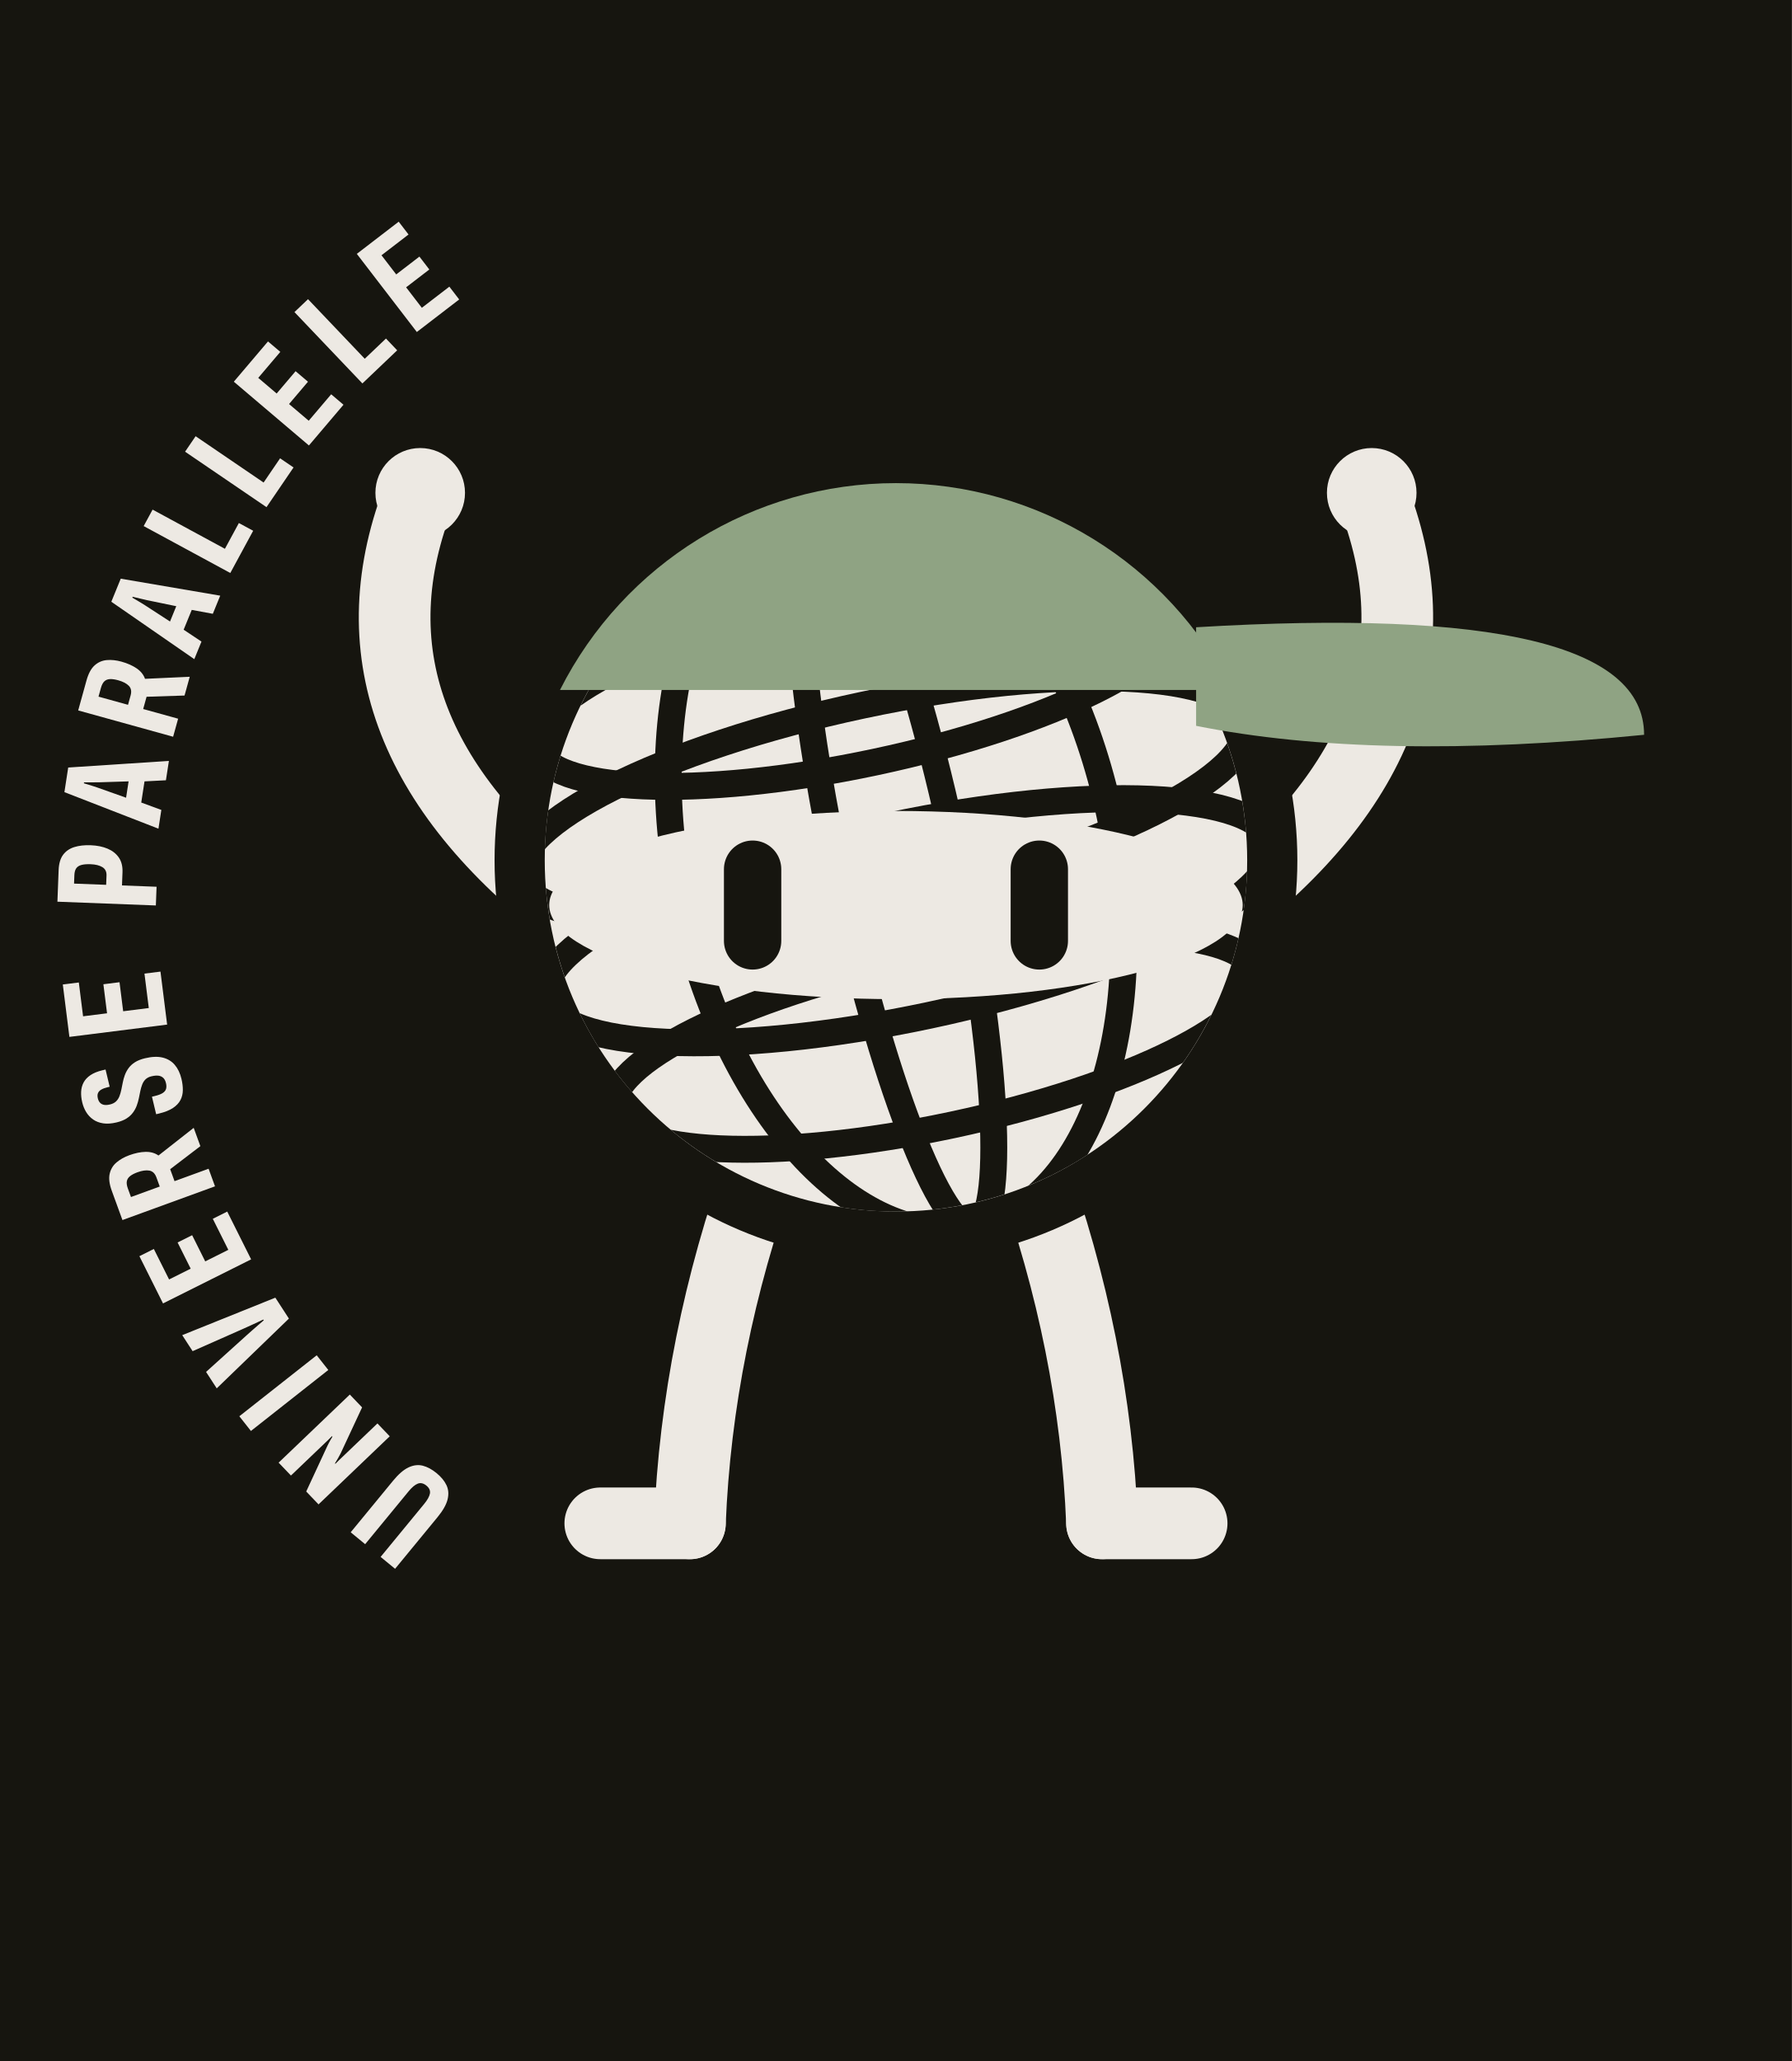
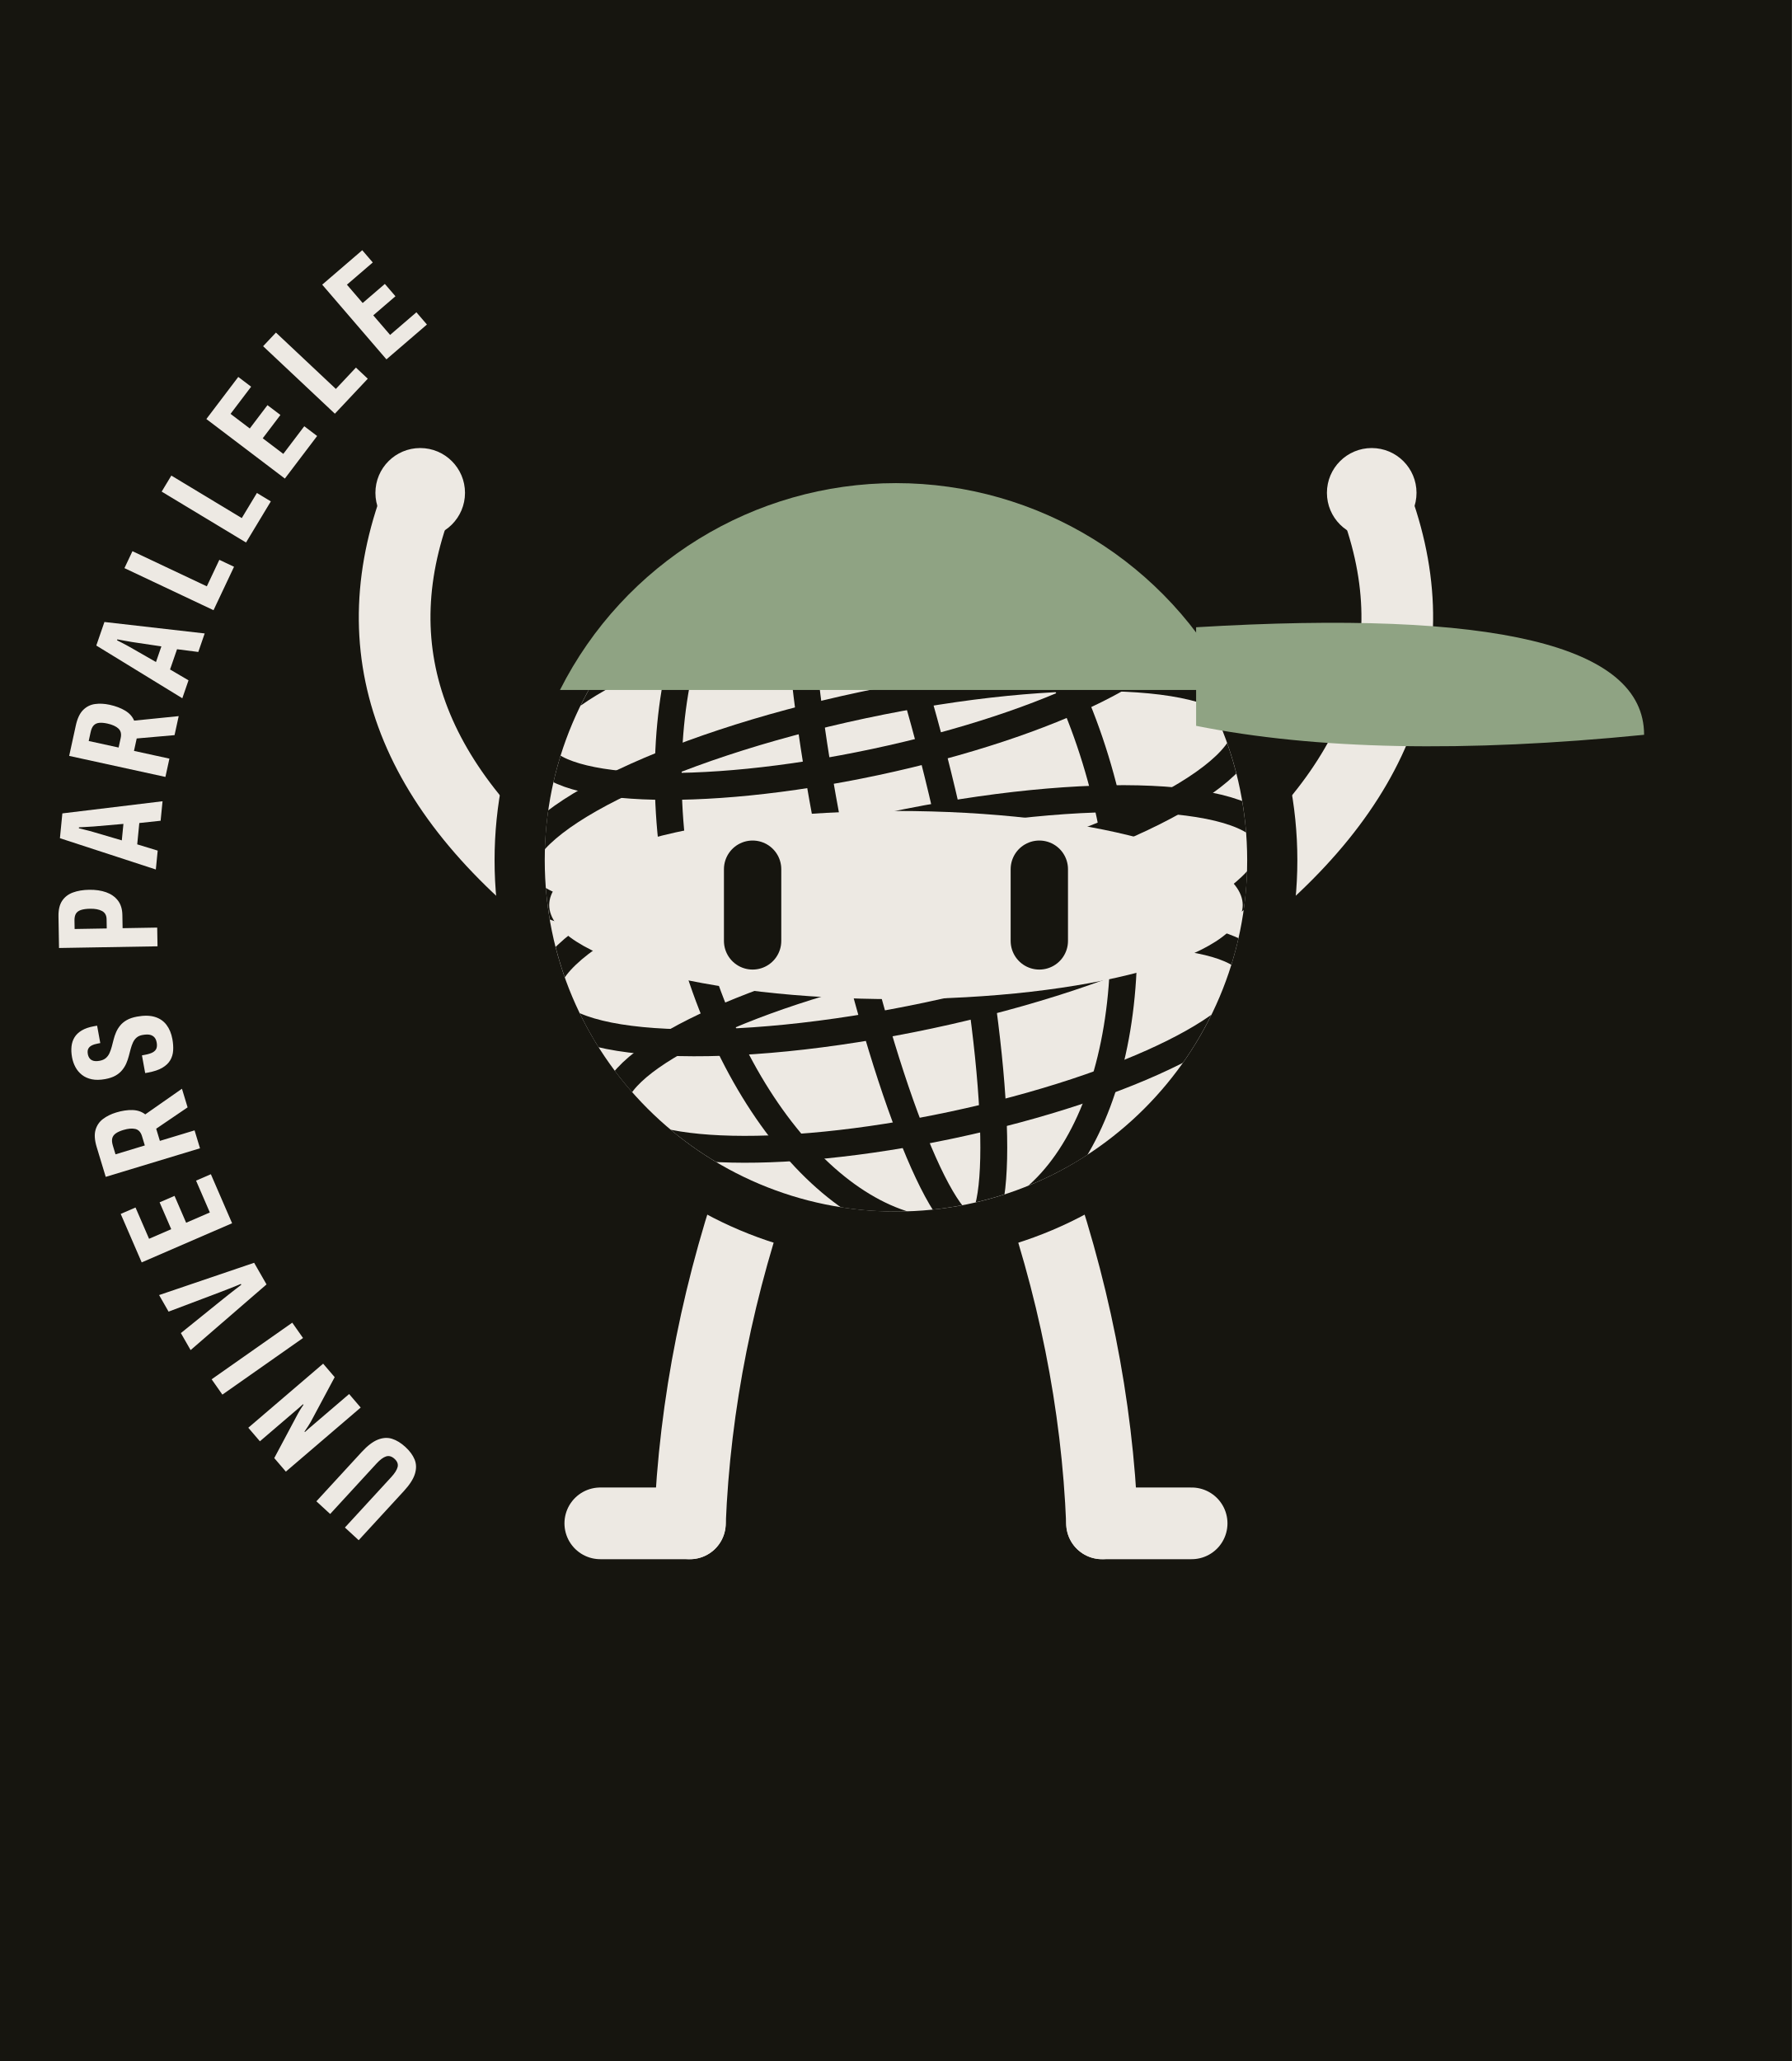
- <svg xmlns="http://www.w3.org/2000/svg" viewBox="0 0 200 230" width="200" height="230" role="img" aria-label="Universe Parallele">
+ <svg xmlns="http://www.w3.org/2000/svg" viewBox="0 0 200 230" width="200" height="230" role="img" aria-label="Univers Parallele">
  <rect width="200" height="230" fill="#16150F" />
  <g fill="#EDE9E3" stroke="none">
-     <g transform="translate(44.11 167.97) rotate(-140.57)">
+     <g transform="translate(40.44 164.79) rotate(-137.41)">
      <path transform="translate(-5.21 5.50) scale(0.016 -0.016)" d="M244.2 -12.0Q182.7 -12.0 138.0 8.9Q93.3 29.9 68.8 80.9Q44.4 132.0 44.4 220.6V687.2H175.0V209.8Q175.0 154.5 190.1 127.3Q205.3 100.2 243.7 100.2Q283.2 100.2 299.0 127.3Q314.7 154.5 314.7 209.8V687.2H445.3V220.6Q445.3 132.0 420.9 80.9Q396.4 29.9 351.6 8.9Q306.7 -12.0 244.2 -12.0Z" />
    </g>
-     <g transform="translate(36.40 160.82) rotate(-133.72)">
+     <g transform="translate(33.14 157.22) rotate(-130.56)">
      <path transform="translate(-5.31 5.50) scale(0.016 -0.016)" d="M49.4 0.0V687.2H173.7L302.0 359.7Q305.0 351.8 308.9 340.4Q312.8 329.0 316.7 316.2Q320.6 303.3 323.6 290.8H328.6Q327.8 310.4 327.8 329.2Q327.8 348.0 327.8 359.7V687.2H452.2V0.0H328.4L199.5 330.9Q195.1 343.8 188.9 364.0Q182.7 384.3 177.0 406.6H172.7Q173.5 390.5 173.5 369.5Q173.5 348.5 173.5 330.9V0.0Z" />
    </g>
-     <g transform="translate(30.88 154.46) rotate(-128.24)">
+     <g transform="translate(27.98 150.57) rotate(-125.07)">
      <path transform="translate(-3.12 5.50) scale(0.016 -0.016)" d="M49.4 0.0V687.2H180.0V0.0Z" />
    </g>
-     <g transform="translate(26.17 147.89) rotate(-122.97)">
+     <g transform="translate(23.64 143.74) rotate(-119.81)">
      <path transform="translate(-4.97 5.50) scale(0.016 -0.016)" d="M142.8 0.0 8.6 687.2H145.3L205.4 312.0Q209.0 291.6 212.9 263.1Q216.9 234.6 221.2 205.4Q225.6 176.2 228.1 154.0H234.8Q236.0 165.2 239.1 187.8Q242.1 210.3 246.9 242.0Q251.6 273.6 257.5 312.0L317.7 687.2H450.9L316.7 0.0Z" />
    </g>
-     <g transform="translate(21.29 139.36) rotate(-116.57)">
+     <g transform="translate(19.24 134.96) rotate(-113.41)">
      <path transform="translate(-4.86 5.50) scale(0.016 -0.016)" d="M49.4 0.0V687.2H417.8V574.6H180.0V406.1H384.1V292.7H180.0V112.6H422.0V0.0Z" />
    </g>
-     <g transform="translate(17.32 130.13) rotate(-110.02)">
+     <g transform="translate(15.78 125.52) rotate(-106.86)">
      <path transform="translate(-5.20 5.50) scale(0.016 -0.016)" d="M49.4 0.0V687.2H266.3Q341.7 687.2 383.2 660.4Q424.6 633.6 441.3 588.3Q458.0 543.0 458.0 487.2Q458.0 423.0 441.2 373.2Q424.3 323.3 386.4 296.9L483.5 0.0H347.7L268.7 252.9H180.0V0.0ZM180.0 362.7H247.8Q292.1 362.7 309.4 392.9Q326.7 423.1 326.7 474.7Q326.7 509.2 319.3 531.8Q311.9 554.3 294.1 565.3Q276.3 576.3 243.1 576.3H180.0Z" />
    </g>
-     <g transform="translate(14.43 120.52) rotate(-103.48)">
+     <g transform="translate(13.42 115.77) rotate(-100.32)">
      <path transform="translate(-4.83 5.50) scale(0.016 -0.016)" d="M224.8 -12.0Q182.1 -12.0 145.9 -3.0Q109.6 6.0 82.7 29.1Q55.9 52.2 40.8 93.0Q25.8 133.9 25.8 197.7Q25.8 202.1 25.8 207.6Q25.8 213.2 26.0 217.2H151.5Q151.5 212.2 151.5 207.1Q151.5 202.0 151.5 197.0Q151.5 160.0 158.8 138.8Q166.2 117.6 181.6 108.8Q197.0 100.0 221.1 100.0Q235.2 100.0 246.0 103.1Q256.9 106.3 265.6 113.4Q274.3 120.6 279.9 130.9Q285.6 141.2 288.1 155.4Q290.7 169.7 290.7 188.1Q290.7 214.1 279.9 232.2Q269.1 250.3 250.7 263.0Q232.2 275.8 209.7 286.5Q187.1 297.1 162.6 308.5Q138.2 319.9 115.6 335.0Q93.0 350.1 74.6 372.0Q56.1 393.8 45.3 424.6Q34.6 455.4 34.6 499.4Q34.6 553.2 50.0 591.2Q65.4 629.1 92.3 653.1Q119.2 677.0 153.5 688.2Q187.9 699.4 225.8 699.4Q266.8 699.4 300.8 689.4Q334.9 679.4 359.5 657.4Q384.2 635.4 397.7 599.2Q411.3 563.0 411.3 510.6V487.8H287.8V503.0Q287.8 530.1 282.4 548.7Q277.0 567.2 264.1 577.1Q251.3 587.0 227.6 587.0Q209.7 587.0 195.9 579.7Q182.1 572.3 174.6 556.4Q167.1 540.5 167.1 514.4Q167.1 487.1 177.9 468.6Q188.7 450.1 207.3 437.2Q225.8 424.4 248.4 413.7Q271.0 403.0 295.3 392.0Q319.7 381.0 342.2 366.0Q364.8 351.0 383.3 329.4Q401.9 307.8 412.7 276.8Q423.5 245.8 423.5 202.0Q423.5 127.8 399.2 80.6Q374.8 33.3 330.2 10.7Q285.5 -12.0 224.8 -12.0Z" />
    </g>
-     <g transform="translate(12.69 110.99) rotate(-97.17)">
+     <g transform="translate(12.01 101.50) rotate(-90.98)">
+       <path transform="translate(-4.99 5.50) scale(0.016 -0.016)" d="M49.4 0.0V687.2H269.7Q338.6 687.2 378.1 659.9Q417.6 632.6 434.7 583.7Q451.8 534.8 451.8 470.3Q451.8 403.0 432.4 351.6Q413.0 300.3 373.4 270.8Q333.8 241.4 272.2 241.4H180.0V0.0ZM180.0 352.0H245.1Q285.1 352.0 302.3 383.0Q319.5 414.0 319.5 465.1Q319.5 505.0 311.9 529.5Q304.3 554.1 286.9 565.1Q269.5 576.1 238.9 576.1H180.0Z" />
+     </g>
+     <g transform="translate(12.42 91.40) rotate(-84.39)">
+       <path transform="translate(-5.12 5.50) scale(0.016 -0.016)" d="M0.0 0.0 151.9 687.2H325.7L478.3 0.0H341.7L311.3 146.4H161.9L132.4 0.0ZM179.0 256.1H294.4L256.2 461.0Q255.2 467.7 253.3 479.5Q251.4 491.4 249.0 506.0Q246.6 520.6 244.5 535.2Q242.4 549.7 240.4 562.4H233.7Q231.7 547.3 228.8 528.1Q226.0 508.9 223.1 490.7Q220.2 472.5 218.0 461.0Z" />
+     </g>
+     <g transform="translate(14.03 81.22) rotate(-77.68)">
+       <path transform="translate(-5.20 5.50) scale(0.016 -0.016)" d="M49.4 0.0V687.2H266.3Q341.7 687.2 383.2 660.4Q424.6 633.6 441.3 588.3Q458.0 543.0 458.0 487.2Q458.0 423.0 441.2 373.2Q424.3 323.3 386.4 296.9L483.5 0.0H347.7L268.7 252.9H180.0V0.0ZM180.0 362.7H247.8Q292.1 362.7 309.4 392.9Q326.7 423.1 326.7 474.7Q326.7 509.2 319.3 531.8Q311.9 554.3 294.1 565.3Q276.3 576.3 243.1 576.3H180.0Z" />
+     </g>
+     <g transform="translate(16.82 71.29) rotate(-70.96)">
+       <path transform="translate(-5.12 5.50) scale(0.016 -0.016)" d="M0.0 0.0 151.9 687.2H325.7L478.3 0.0H341.7L311.3 146.4H161.9L132.4 0.0ZM179.0 256.1H294.4L256.2 461.0Q255.2 467.7 253.3 479.5Q251.4 491.4 249.0 506.0Q246.6 520.6 244.5 535.2Q242.4 549.7 240.4 562.4H233.7Q231.7 547.3 228.8 528.1Q226.0 508.9 223.1 490.7Q220.2 472.5 218.0 461.0Z" />
+     </g>
+     <g transform="translate(20.43 62.42) rotate(-64.72)">
+       <path transform="translate(-4.47 5.50) scale(0.016 -0.016)" d="M49.4 0.0V687.2H180.0V113.4H384.4V0.0Z" />
+     </g>
+     <g transform="translate(24.65 54.55) rotate(-58.90)">
+       <path transform="translate(-4.47 5.50) scale(0.016 -0.016)" d="M49.4 0.0V687.2H180.0V113.4H384.4V0.0Z" />
+     </g>
+     <g transform="translate(29.87 46.84) rotate(-52.83)">
      <path transform="translate(-4.86 5.50) scale(0.016 -0.016)" d="M49.4 0.0V687.2H417.8V574.6H180.0V406.1H384.1V292.7H180.0V112.6H422.0V0.0Z" />
    </g>
-     <g transform="translate(12.06 96.64) rotate(-87.81)">
-       <path transform="translate(-4.99 5.50) scale(0.016 -0.016)" d="M49.4 0.0V687.2H269.7Q338.6 687.2 378.1 659.9Q417.6 632.6 434.7 583.7Q451.8 534.8 451.8 470.3Q451.8 403.0 432.4 351.6Q413.0 300.3 373.4 270.8Q333.8 241.4 272.2 241.4H180.0V0.0ZM180.0 352.0H245.1Q285.1 352.0 302.3 383.0Q319.5 414.0 319.5 465.1Q319.5 505.0 311.9 529.5Q304.3 554.1 286.9 565.1Q269.5 576.1 238.9 576.1H180.0Z" />
-     </g>
-     <g transform="translate(13.03 86.58) rotate(-81.23)">
-       <path transform="translate(-5.12 5.50) scale(0.016 -0.016)" d="M0.0 0.0 151.9 687.2H325.7L478.3 0.0H341.7L311.3 146.4H161.9L132.4 0.0ZM179.0 256.1H294.4L256.2 461.0Q255.2 467.7 253.3 479.5Q251.4 491.4 249.0 506.0Q246.6 520.6 244.5 535.2Q242.4 549.7 240.4 562.4H233.7Q231.7 547.3 228.8 528.1Q226.0 508.9 223.1 490.7Q220.2 472.5 218.0 461.0Z" />
-     </g>
-     <g transform="translate(15.20 76.50) rotate(-74.51)">
-       <path transform="translate(-5.20 5.50) scale(0.016 -0.016)" d="M49.4 0.0V687.2H266.3Q341.7 687.2 383.2 660.4Q424.6 633.6 441.3 588.3Q458.0 543.0 458.0 487.2Q458.0 423.0 441.2 373.2Q424.3 323.3 386.4 296.9L483.5 0.0H347.7L268.7 252.9H180.0V0.0ZM180.0 362.7H247.8Q292.1 362.7 309.4 392.9Q326.7 423.1 326.7 474.7Q326.7 509.2 319.3 531.8Q311.9 554.3 294.1 565.3Q276.3 576.3 243.1 576.3H180.0Z" />
-     </g>
-     <g transform="translate(18.53 66.74) rotate(-67.79)">
-       <path transform="translate(-5.12 5.50) scale(0.016 -0.016)" d="M0.0 0.0 151.9 687.2H325.7L478.3 0.0H341.7L311.3 146.4H161.9L132.4 0.0ZM179.0 256.1H294.4L256.2 461.0Q255.2 467.7 253.3 479.5Q251.4 491.4 249.0 506.0Q246.6 520.6 244.5 535.2Q242.4 549.7 240.4 562.4H233.7Q231.7 547.3 228.8 528.1Q226.0 508.9 223.1 490.7Q220.2 472.5 218.0 461.0Z" />
-     </g>
-     <g transform="translate(22.62 58.09) rotate(-61.56)">
+     <g transform="translate(35.89 39.72) rotate(-46.76)">
      <path transform="translate(-4.47 5.50) scale(0.016 -0.016)" d="M49.4 0.0V687.2H180.0V113.4H384.4V0.0Z" />
    </g>
-     <g transform="translate(27.27 50.46) rotate(-55.74)">
-       <path transform="translate(-4.47 5.50) scale(0.016 -0.016)" d="M49.4 0.0V687.2H180.0V113.4H384.4V0.0Z" />
-     </g>
-     <g transform="translate(32.92 43.05) rotate(-49.67)">
-       <path transform="translate(-4.86 5.50) scale(0.016 -0.016)" d="M49.4 0.0V687.2H417.8V574.6H180.0V406.1H384.1V292.7H180.0V112.6H422.0V0.0Z" />
-     </g>
-     <g transform="translate(39.32 36.27) rotate(-43.60)">
-       <path transform="translate(-4.47 5.50) scale(0.016 -0.016)" d="M49.4 0.0V687.2H180.0V113.4H384.4V0.0Z" />
-     </g>
-     <g transform="translate(46.40 30.21) rotate(-37.53)">
+     <g transform="translate(42.63 33.28) rotate(-40.69)">
      <path transform="translate(-4.86 5.50) scale(0.016 -0.016)" d="M49.4 0.0V687.2H417.8V574.6H180.0V406.1H384.1V292.7H180.0V112.6H422.0V0.0Z" />
    </g>
  </g>
  <path d="M64.0,102.0 Q36.5,81.0 46.9,55.0" fill="none" stroke="#EDE9E3" stroke-width="8" stroke-linecap="round" />
  <circle cx="46.9" cy="55.0" r="5.0" fill="#EDE9E3" stroke="none" />
  <path d="M136.0,102.0 Q163.5,81.0 153.1,55.0" fill="none" stroke="#EDE9E3" stroke-width="8" stroke-linecap="round" />
  <circle cx="153.1" cy="55.0" r="5.0" fill="#EDE9E3" stroke="none" />
  <path d="M85,130.0 Q77.8,150.0 77.0,170.0" fill="none" stroke="#EDE9E3" stroke-width="8" stroke-linecap="round" />
  <path d="M77.0,170.0 l-10,0" fill="none" stroke="#EDE9E3" stroke-width="8" stroke-linecap="round" />
  <path d="M115,130.0 Q122.2,150.0 123.0,170.0" fill="none" stroke="#EDE9E3" stroke-width="8" stroke-linecap="round" />
  <path d="M123.0,170.0 l10,0" fill="none" stroke="#EDE9E3" stroke-width="8" stroke-linecap="round" />
  <defs>
    <clipPath id="g">
      <circle cx="100" cy="96" r="39.2" />
    </clipPath>
  </defs>
  <circle cx="100" cy="96" r="42" fill="#EDE9E3" stroke="#16150F" stroke-width="5.6" />
  <g clip-path="url(#g)" transform="rotate(-12 100 96)">
    <ellipse cx="100" cy="75.3" rx="36.6" ry="9.5" fill="none" stroke="#16150F" stroke-width="3.0" />
    <ellipse cx="100" cy="89.1" rx="41.4" ry="10.8" fill="none" stroke="#16150F" stroke-width="3.0" />
    <ellipse cx="100" cy="102.9" rx="41.4" ry="10.8" fill="none" stroke="#16150F" stroke-width="3.0" />
    <ellipse cx="100" cy="116.7" rx="36.6" ry="9.5" fill="none" stroke="#16150F" stroke-width="3.0" />
    <ellipse cx="100" cy="96" rx="6.7" ry="42" fill="none" stroke="#16150F" stroke-width="3.0" />
    <ellipse cx="100" cy="96" rx="24.4" ry="42" fill="none" stroke="#16150F" stroke-width="3.0" />
    <ellipse cx="100" cy="96" rx="42.0" ry="42" fill="none" stroke="#16150F" stroke-width="3.0" />
  </g>
  <g fill="#8FA383" stroke="none">
    <path d="M62.5,77 A42,42 0 0 1 137.5,77 Z" />
    <path d="M133.5,70 Q183.5,67 183.5,82 Q153.5,85 133.5,81 Z" />
  </g>
  <ellipse cx="100" cy="101" rx="38.7" ry="10.5" fill="#EDE9E3" stroke="none" />
  <g stroke="#16150F" stroke-width="6.4" stroke-linecap="round" fill="none">
    <path d="M84,97 l0,8" />
    <path d="M116,97 l0,8" />
  </g>
</svg>
